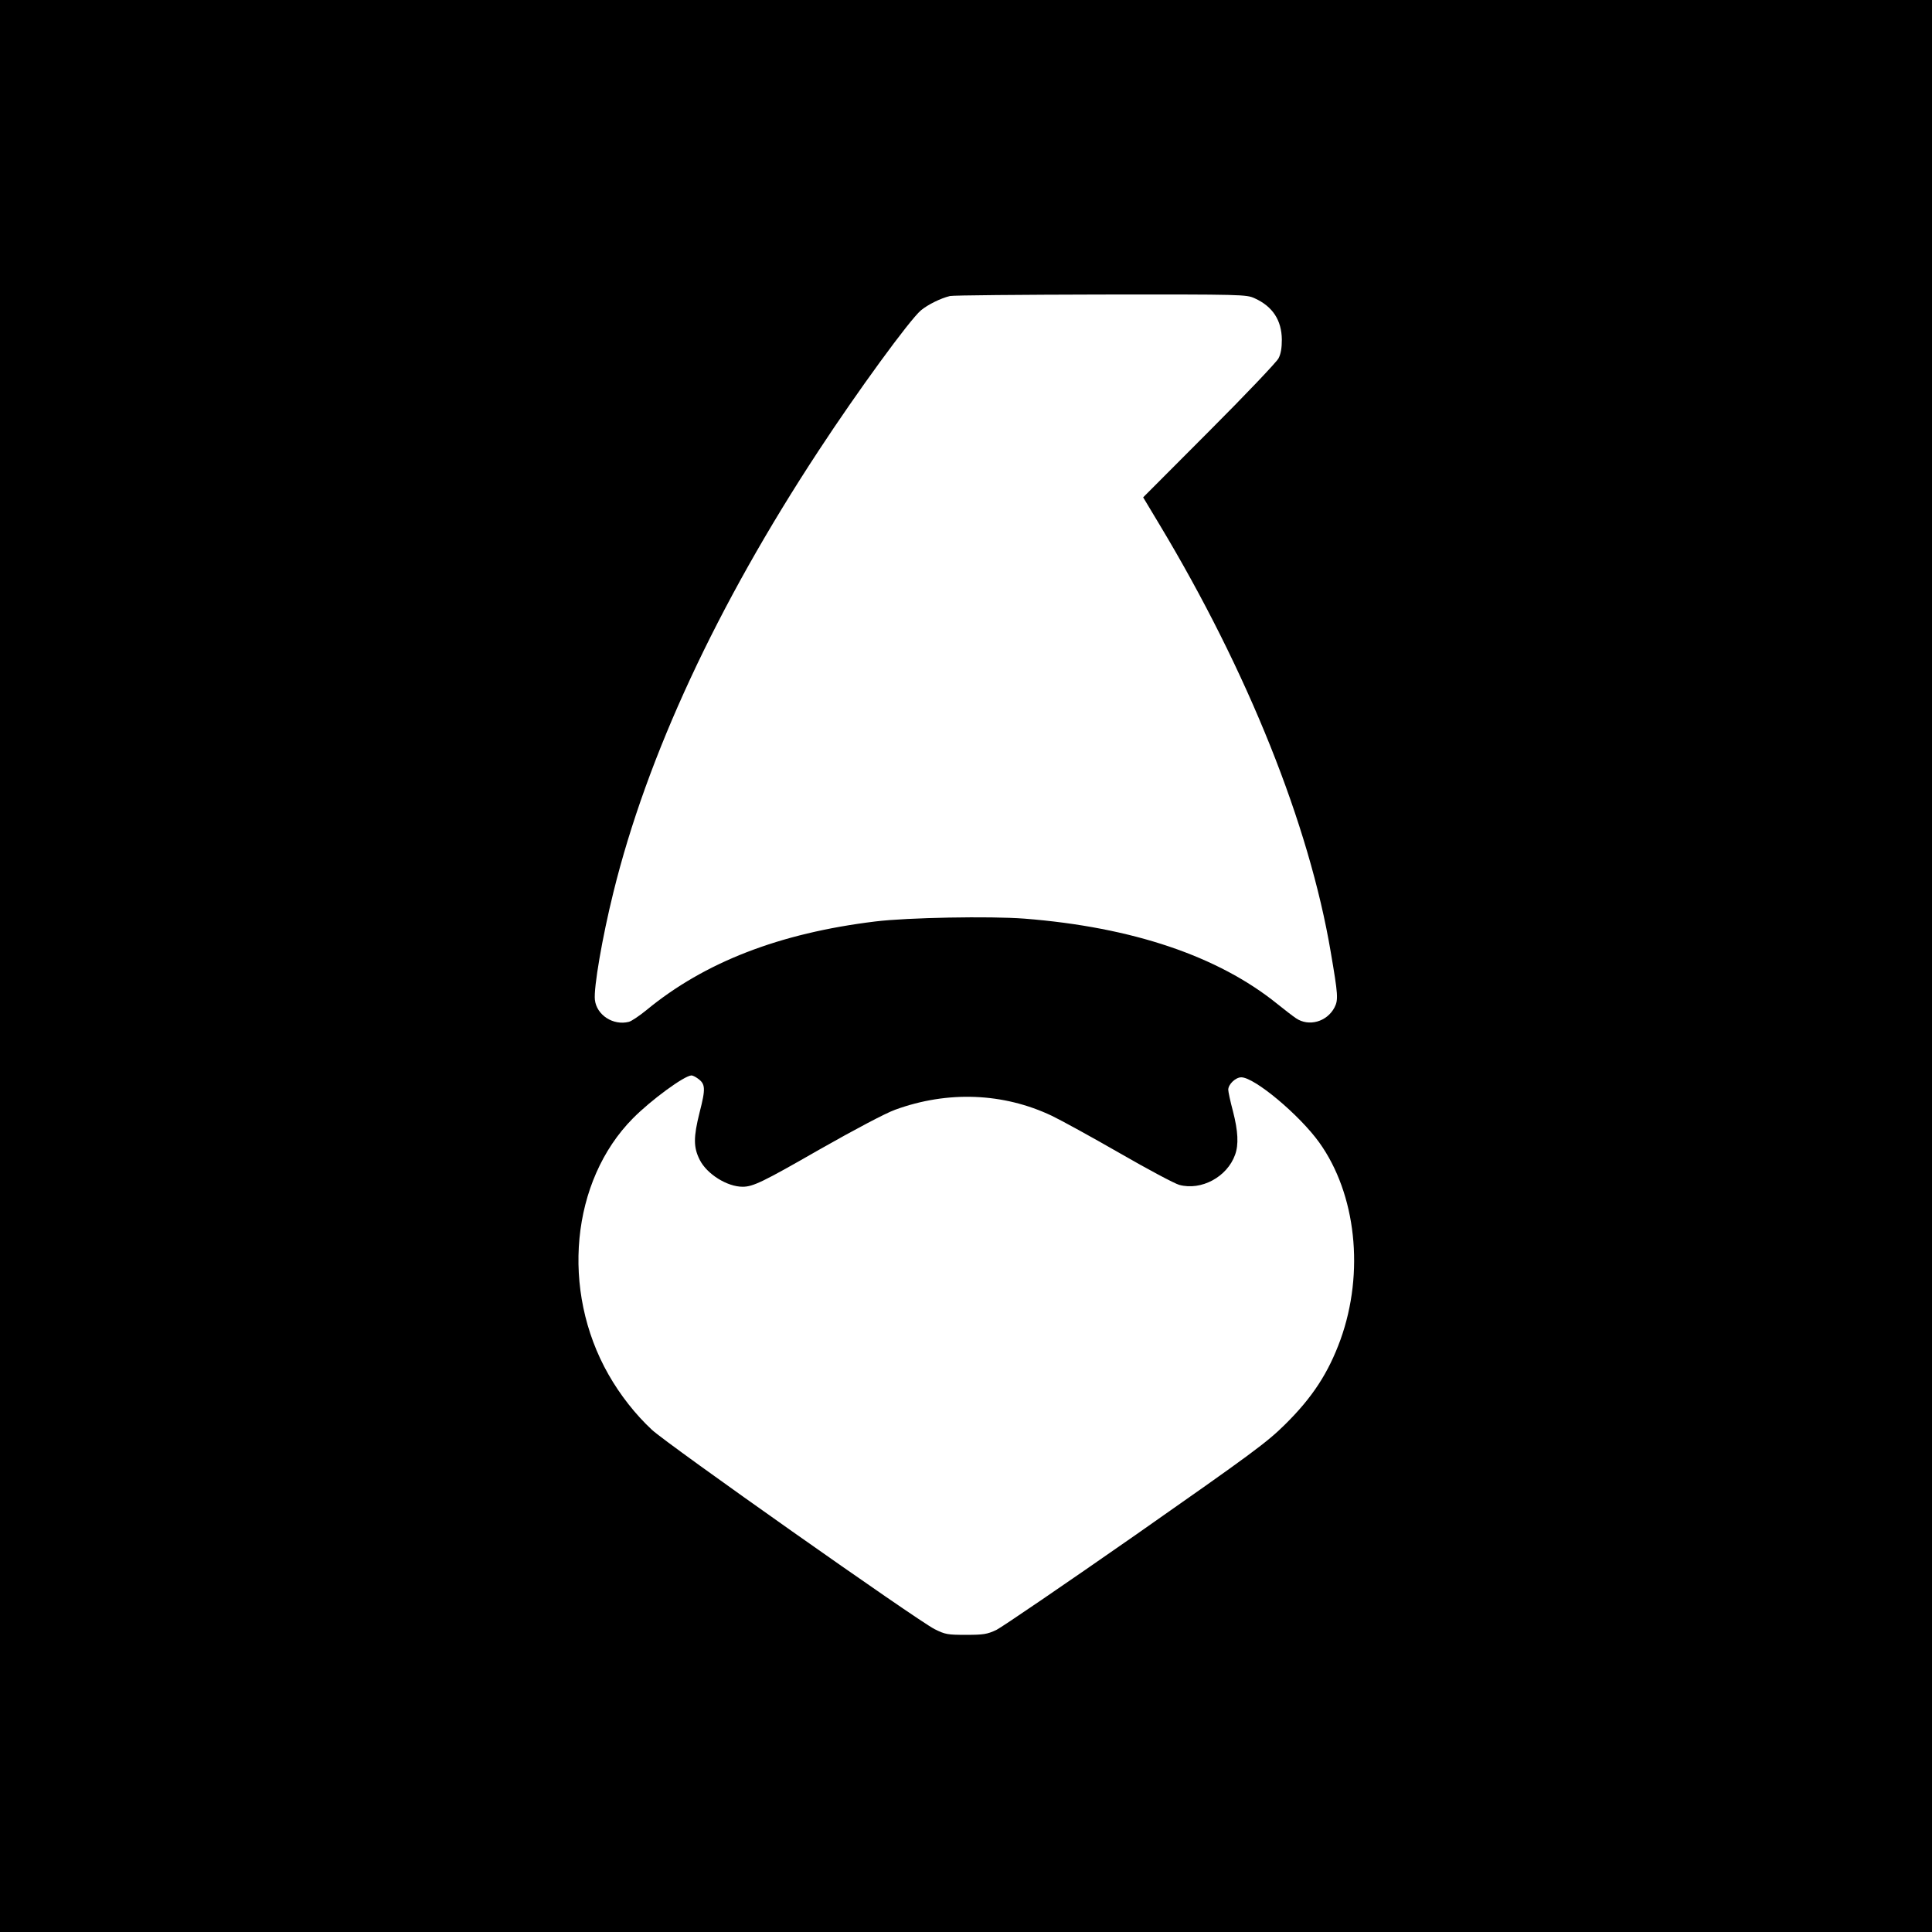
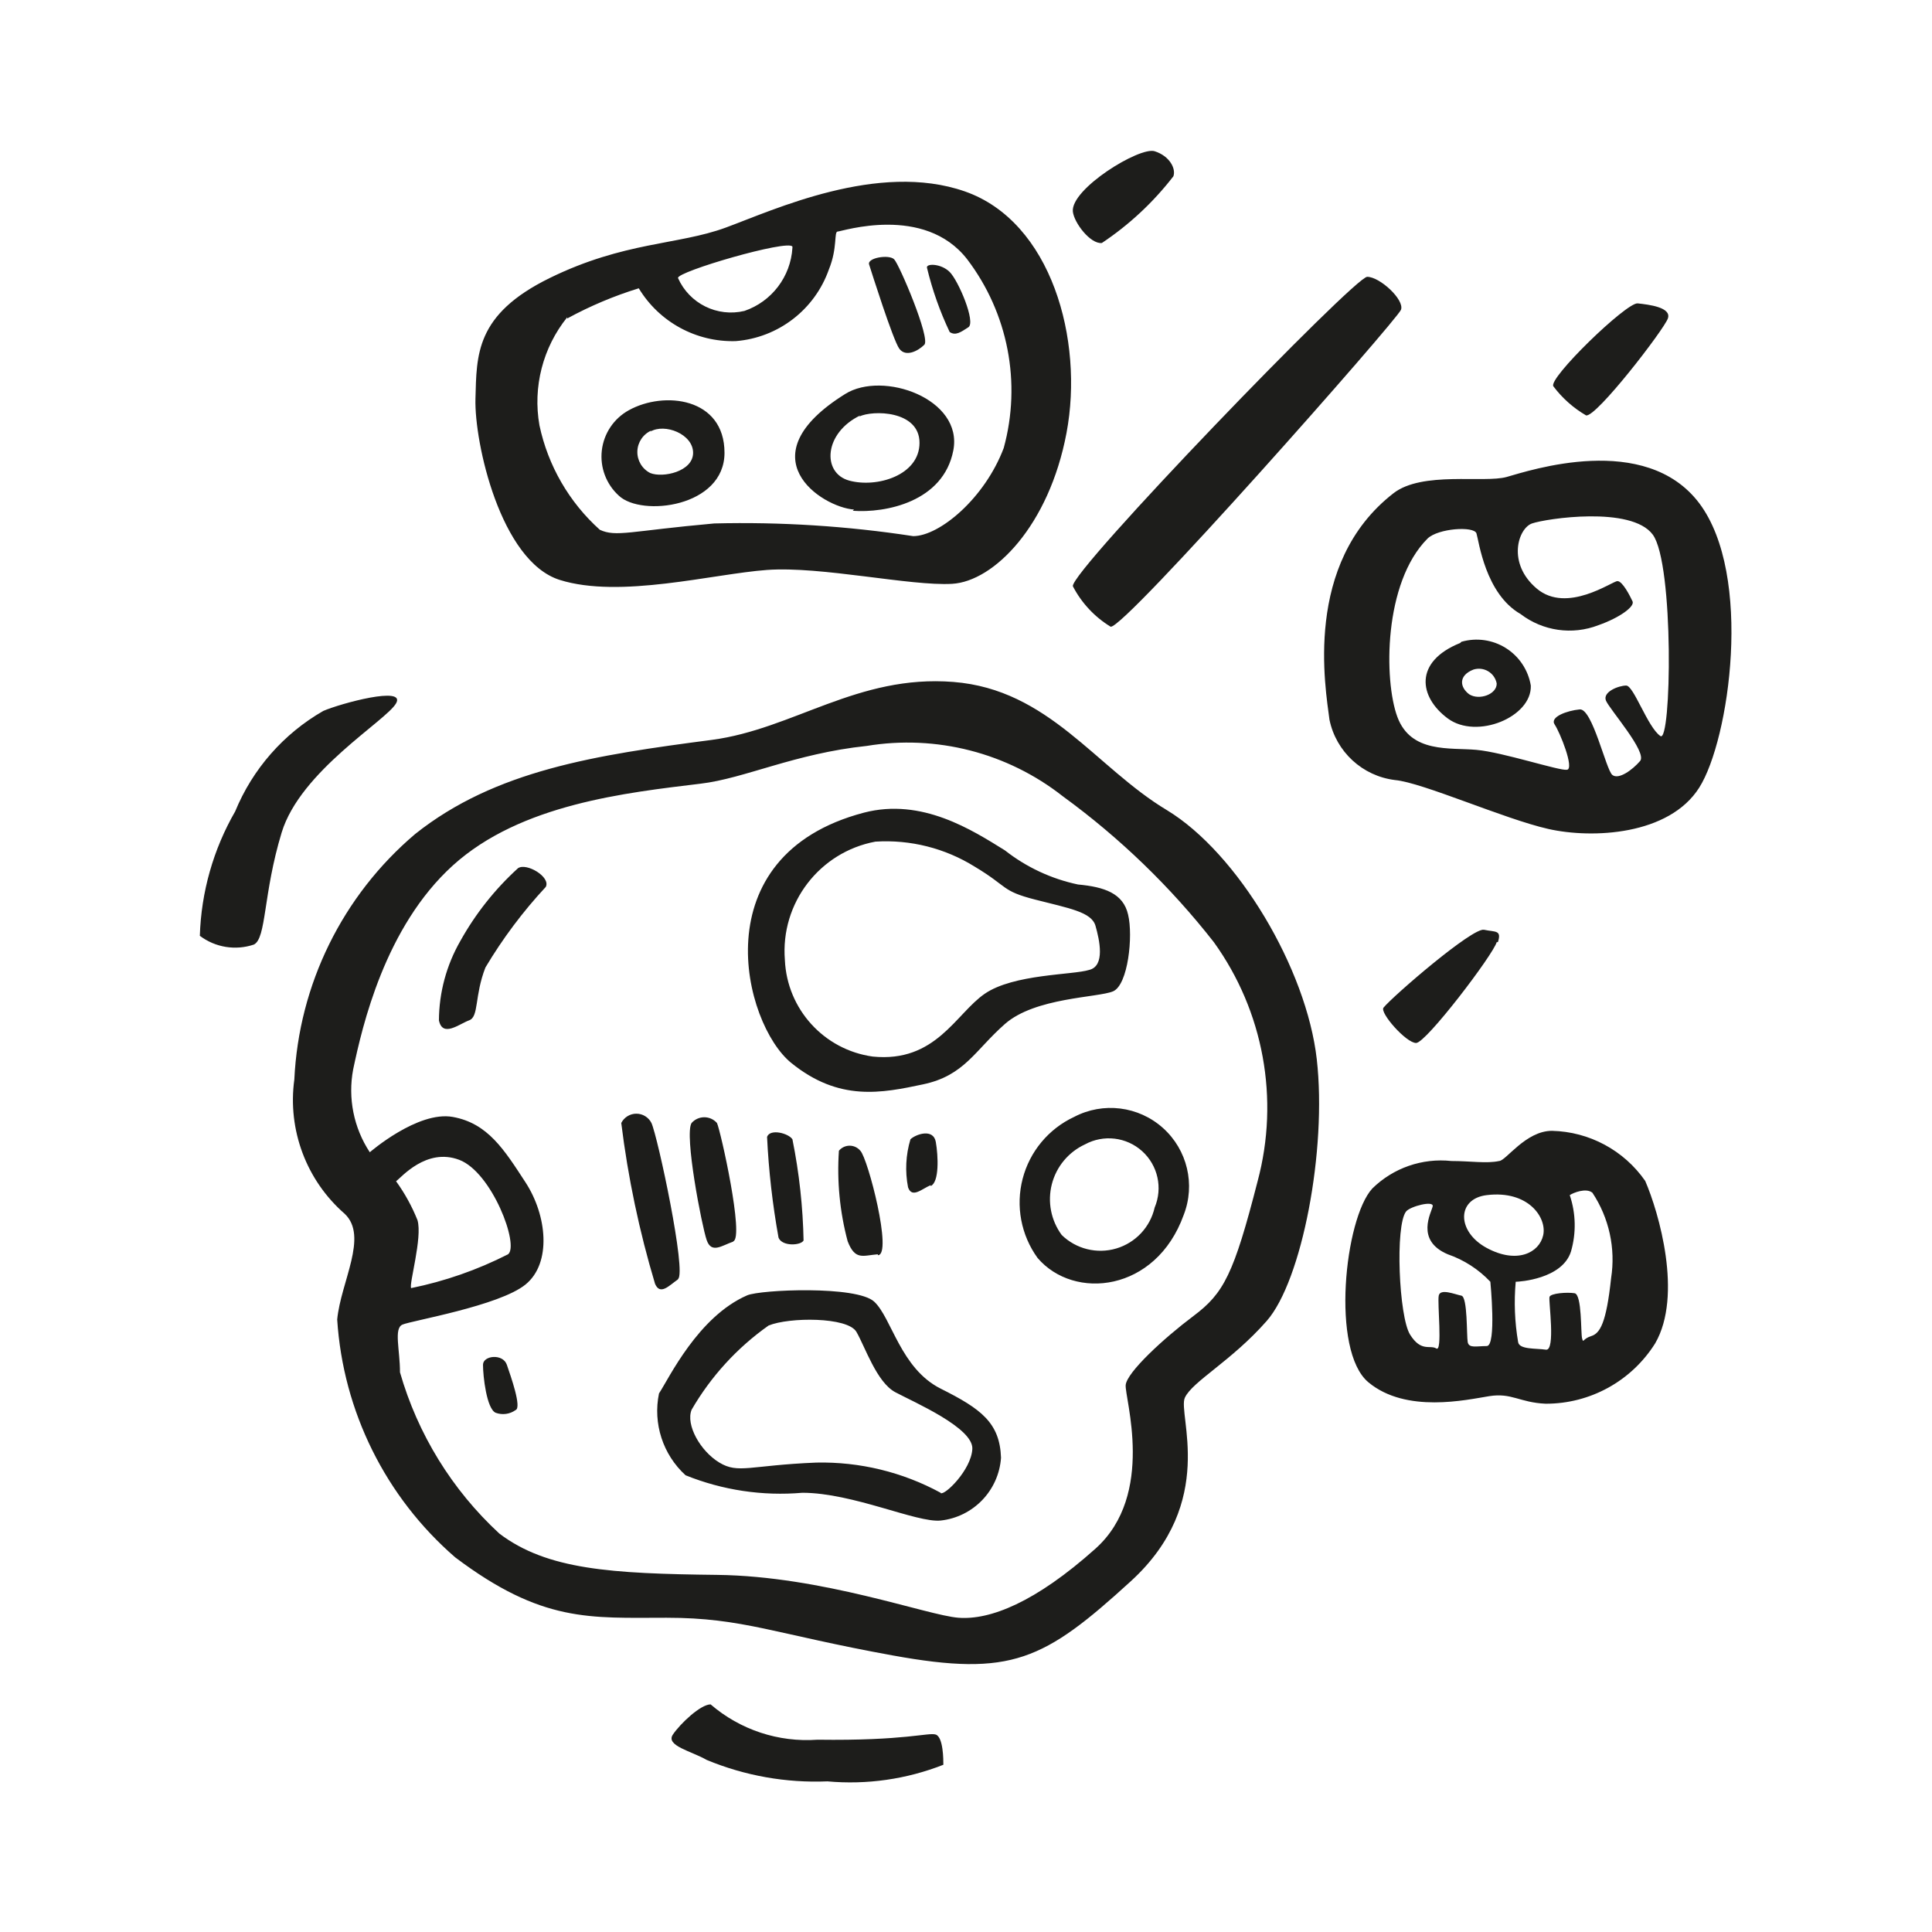
- <svg xmlns="http://www.w3.org/2000/svg" version="1.0" width="1024pt" height="1024pt" viewBox="0 0 1024 1024" preserveAspectRatio="xMidYMid meet">
-   <g transform="translate(0,1024) scale(0.1,-0.1)" fill="#000000" stroke="none">
-     <path d="M0 5120 l0 -5120 5120 0 5120 0 0 5120 0 5120 -5120 0 -5120 0 0 -5120z m6650 3539 c95 -43 143 -116 144 -219 0 -44 -5 -76 -18 -100 -10 -19 -175 -193 -368 -386 l-349 -350 87 -145 c468 -779 793 -1590 907 -2264 39 -228 41 -254 20 -295 -40 -76 -136 -103 -204 -57 -19 13 -63 47 -99 76 -313 253 -768 407 -1340 452 -182 14 -620 6 -791 -15 -508 -62 -905 -216 -1213 -470 -38 -31 -80 -59 -93 -62 -83 -21 -171 36 -180 117 -7 63 39 331 98 569 178 723 549 1521 1087 2340 207 316 483 694 543 745 36 30 104 64 154 76 17 4 377 7 800 8 754 1 771 0 815 -20z m-2952 -4135 c41 -29 43 -52 10 -180 -33 -132 -33 -185 1 -252 38 -75 145 -142 227 -142 55 0 107 25 405 196 192 109 353 194 403 212 279 102 574 90 831 -32 50 -24 212 -113 360 -198 149 -86 290 -161 315 -168 117 -32 254 42 296 159 20 54 16 126 -11 231 -14 52 -25 104 -25 114 0 29 39 66 69 66 70 0 308 -199 413 -345 196 -273 241 -689 113 -1045 -64 -176 -148 -306 -294 -450 -96 -95 -173 -152 -790 -584 -377 -263 -710 -490 -740 -505 -49 -23 -69 -26 -161 -26 -97 0 -110 2 -166 30 -92 46 -1417 980 -1499 1057 -87 81 -168 184 -230 293 -254 446 -199 1026 130 1358 96 97 272 226 310 227 6 0 21 -7 33 -16z" />
-   </g>
+ <svg xmlns="http://www.w3.org/2000/svg" height="64" viewBox="0 0 64 64" width="64">
+   <path d="m30.62 11.42c.21-.21-.83-2.66-1-2.83s-.9-.05-.83.17.79 2.5 1 2.79.62.08.83-.13zm1.46-.58c.25-.17-.33-1.54-.62-1.83s-.81-.29-.75-.13a10.9 10.9 0 0 0 .75 2.12c.2.13.37 0 .62-.16zm-8.08 4.16c0-1.83-2-2.06-3.17-1.41a1.75 1.75 0 0 0 -.33 2.83c.75.71 3.5.38 3.5-1.42zm-2.46-.7c.48-.29 1.42.08 1.42.7s-1 .84-1.42.67a.78.78 0 0 1 .04-1.41zm6.71 2.62c1.08.08 3-.29 3.33-2s-2.33-2.65-3.58-1.87c-3.34 2.08-.79 3.75.29 3.83zm.21-3.12c.44-.22 2-.21 2 .87s-1.42 1.5-2.33 1.25-.84-1.58.37-2.16zm19.91 7.5c-1.54.62-1.37 1.79-.41 2.5s2.79-.05 2.75-1.09a1.82 1.82 0 0 0 -2.3-1.45zm.3 1.7c-.31-.23-.37-.62.14-.82a.6.6 0 0 1 .77.46c.01.36-.58.57-.91.36zm-31.51 5.76a9.52 9.52 0 0 0 -1.91 2.41 5.34 5.34 0 0 0 -.71 2.63c.12.58.67.12 1 0s.17-.8.54-1.75a15.78 15.78 0 0 1 2-2.67c.17-.33-.64-.81-.92-.62zm20.21 1.54c-.16-.71-.79-.92-1.66-1a5.88 5.88 0 0 1 -2.42-1.13c-1.08-.67-2.75-1.75-4.67-1.25-5.41 1.42-4 7-2.41 8.29s3 1 4.37.71 1.71-1.12 2.71-2 3.08-.87 3.58-1.08.67-1.84.5-2.54zm-1.29 1.83c-.54.17-2.5.13-3.46.79s-1.62 2.29-3.71 2.08a3.38 3.38 0 0 1 -2.91-3.2 3.69 3.69 0 0 1 3-3.92 5.56 5.56 0 0 1 3.29.83c1.12.67.87.8 2 1.09s1.87.41 2 .87.33 1.33-.21 1.46zm-.5 4.87a3.13 3.13 0 0 0 -1.21 4.67c1.21 1.42 3.92 1.13 4.84-1.42a2.6 2.6 0 0 0 -3.63-3.25zm2.67 3a1.84 1.84 0 0 1 -3.08.91 2 2 0 0 1 .77-3 1.65 1.65 0 0 1 2.31 2.09zm-1.46-19.24c.42.12 9.5-10.17 9.62-10.5s-.7-1.09-1.12-1.09-9.85 9.77-9.75 10.25a3.41 3.41 0 0 0 1.25 1.34zm-18.25-1.55c2 .63 5.08-.2 6.87-.33s4.75.54 6.13.46 3.21-1.92 3.79-5-.5-7-3.37-8-6.34.62-7.92 1.2-3.36.46-5.83 1.67-2.42 2.55-2.46 4 .83 5.38 2.79 6zm7.71-11a2.36 2.36 0 0 1 -1.59 2.09 1.92 1.92 0 0 1 -2.2-1.09c-.05-.21 3.66-1.29 3.79-1.04zm-7.46 2.34a12.86 12.86 0 0 1 2.37-1 3.63 3.63 0 0 0 3.21 1.75 3.57 3.57 0 0 0 3.09-2.38c.29-.71.16-1.25.29-1.25s2.87-.91 4.29.92a7.19 7.19 0 0 1 1.21 6.25c-.63 1.67-2.13 2.92-3 2.92a37.37 37.37 0 0 0 -6.59-.42c-2.79.25-3.25.46-3.79.21a6.45 6.45 0 0 1 -2-3.46 4.47 4.47 0 0 1 .92-3.58zm17.71-2.5a10 10 0 0 0 2.37-2.21c.09-.25-.12-.67-.62-.83s-2.79 1.25-2.71 2c.04.37.58 1.08.96 1.04zm-23.38 15.25c.34-.59-1.83 0-2.41.25a6.83 6.83 0 0 0 -2.92 3.33 8.79 8.79 0 0 0 -1.17 4.12 1.94 1.94 0 0 0 1.79.29c.42-.21.3-1.67.92-3.71s3.46-3.7 3.79-4.28zm39.42-9.54c.33.08 2.58-2.84 2.71-3.21s-.63-.46-1-.5-3 2.51-2.79 2.75a3.65 3.65 0 0 0 1.08.96zm-13.88 13.08c-2.37-1.42-3.91-4-7.08-4.25s-5.29 1.56-8 1.92c-3.83.5-7.17 1-9.83 3.12a11.36 11.36 0 0 0 -4 8.13 5 5 0 0 0 1.67 4.45c.79.75-.13 2.25-.25 3.5a11.39 11.39 0 0 0 3.91 7.88c2.88 2.17 4.46 2 7 2s3.58.54 7.5 1.25 5 .17 7.88-2.46 1.54-5.54 1.79-6.08 1.54-1.21 2.71-2.54 2-5.67 1.66-8.67-2.62-6.83-4.96-8.25zm-24.83 13.58a6 6 0 0 0 -.71-1.29c.17-.12 1-1.12 2.09-.71s2 2.84 1.62 3.13a12.62 12.62 0 0 1 -3.21 1.12c-.08-.12.38-1.67.21-2.25zm27.83-1.29c-.79 3.08-1.12 3.71-2.12 4.46s-2.21 1.87-2.25 2.29 1 3.63-1 5.42-3.5 2.37-4.54 2.29-4.5-1.38-8-1.42-5.63-.17-7.21-1.37a11.64 11.64 0 0 1 -3.29-5.34c0-.75-.21-1.45.08-1.58s3.21-.62 4.08-1.33.71-2.29 0-3.38-1.25-1.96-2.41-2.17-2.75 1.17-2.75 1.17a3.73 3.73 0 0 1 -.55-2.75c.3-1.42 1.05-4.71 3.3-6.75s5.75-2.41 8.21-2.71c1.45-.17 3.12-1 5.5-1.25a8.32 8.32 0 0 1 6.5 1.67 25.16 25.16 0 0 1 5 4.83 9.39 9.39 0 0 1 1.45 7.92zm9.75-1.67c-.87 0-1.53 1-1.75 1-.41.09-.95 0-1.58 0a3.24 3.24 0 0 0 -2.62.91c-.92 1-1.38 5.38-.13 6.42s3.25.58 4 .46 1 .21 1.87.25a4.27 4.27 0 0 0 3.63-2c.92-1.59.12-4.34-.33-5.38a3.87 3.87 0 0 0 -3.09-1.66zm-2.16 7.13c-.34 0-.59.08-.63-.13s0-1.5-.21-1.54-.7-.25-.75 0 .13 1.88-.08 1.75-.5.13-.87-.46-.5-3.62-.13-4.08c.14-.17.92-.37.88-.17s-.59 1.13.5 1.59a3.52 3.52 0 0 1 1.41.91s.21 2.13-.12 2.13zm0-3.25c-1-.54-1-1.63 0-1.75 1.38-.17 2 .75 1.87 1.33s-.87.96-1.87.42zm4.12 1c-.16 1.5-.37 1.83-.66 1.92s-.25.25-.3.08 0-1.46-.25-1.5-.79 0-.83.12.21 1.8-.12 1.75-.88 0-.92-.25a7.77 7.77 0 0 1 -.08-2c.12 0 1.54-.09 1.83-1a3.12 3.12 0 0 0 -.04-1.87c.12-.08.54-.25.75-.08a4 4 0 0 1 .62 2.83zm2.92-25.67c-1.79-2.37-5.63-1.08-6.38-.87s-2.8-.2-3.75.54c-3 2.33-2.25 6.46-2.12 7.5a2.53 2.53 0 0 0 2.17 2c.91.08 3.62 1.29 5.08 1.62s4 .21 5-1.37 1.79-7.04 0-9.42zm-1.29 7.71c-.42-.29-.88-1.67-1.13-1.67s-.79.21-.67.5 1.38 1.71 1.13 2-.71.63-.92.46-.66-2.21-1.08-2.17-1 .25-.83.5.66 1.46.41 1.5-2.12-.58-3-.66-2.17.12-2.62-1.09-.46-4.45 1-5.91c.35-.34 1.54-.42 1.62-.17s.29 2 1.46 2.67a2.66 2.66 0 0 0 2.58.37c.71-.25 1.21-.62 1.13-.79s-.33-.67-.5-.67-1.67 1.09-2.67.25-.62-2-.16-2.16 3.29-.59 4 .37.62 6.96.25 6.67zm-5.38 6.83c.13-.41-.08-.33-.46-.41s-3 2.18-3.33 2.58c-.13.17.75 1.17 1.08 1.17s2.55-2.92 2.67-3.34zm-18.62 26.25c-.25-.08-1 .21-3.92.17a4.88 4.88 0 0 1 -3.54-1.17c-.33 0-1 .63-1.25 1s.62.55 1.12.84a9.42 9.42 0 0 0 4 .71 8.42 8.42 0 0 0 3.84-.55c0-.16 0-.91-.25-1zm.16-11.46c-1.33-.67-1.62-2.34-2.2-2.88s-3.77-.4-4.21-.21c-1.63.71-2.59 2.75-2.92 3.25a2.88 2.88 0 0 0 .88 2.71 8.4 8.4 0 0 0 3.87.58c1.67 0 3.79 1 4.58.92a2.25 2.25 0 0 0 2-2.08c-.04-1.16-.66-1.62-2-2.29zm0 3.45a8.25 8.25 0 0 0 -4.12-1c-2.21.09-2.58.38-3.21 0s-1.12-1.25-.92-1.75a8.84 8.84 0 0 1 2.55-2.79c.68-.28 2.62-.29 2.91.21s.67 1.67 1.29 2 2.59 1.18 2.55 1.88-.92 1.55-1.05 1.46zm-8.7-7.08c.29-.21-.67-4.71-.88-5.17a.56.56 0 0 0 -1 0 32.31 32.31 0 0 0 1.12 5.33c.17.39.46.06.76-.15zm1.83-1.25c.37-.12-.42-3.67-.54-3.92a.56.56 0 0 0 -.84 0c-.25.38.34 3.42.5 3.88s.5.18.88.05zm2.33 0a18.89 18.89 0 0 0 -.37-3.38c-.13-.2-.74-.36-.84-.08a25.7 25.7 0 0 0 .38 3.34c.12.3.75.26.83.09zm2.46.46c.5 0-.33-3.21-.58-3.46a.46.46 0 0 0 -.71 0 9.2 9.2 0 0 0 .29 3c.25.64.5.47 1 .43zm1.75-2.29c.29-.13.25-1 .17-1.46s-.66-.26-.84-.09a3.32 3.32 0 0 0 -.08 1.59c.13.38.46.05.75-.07zm-14.83 5.92c0 .38.12 1.46.42 1.59a.71.71 0 0 0 .66-.09c.21-.08-.16-1.12-.29-1.5s-.79-.31-.79 0z" fill="#1d1d1b" />
+   <div id="saka-gui-root">
+     <div>
+       <div>
+         <style />
+       </div>
+     </div>
+   </div>
</svg>
